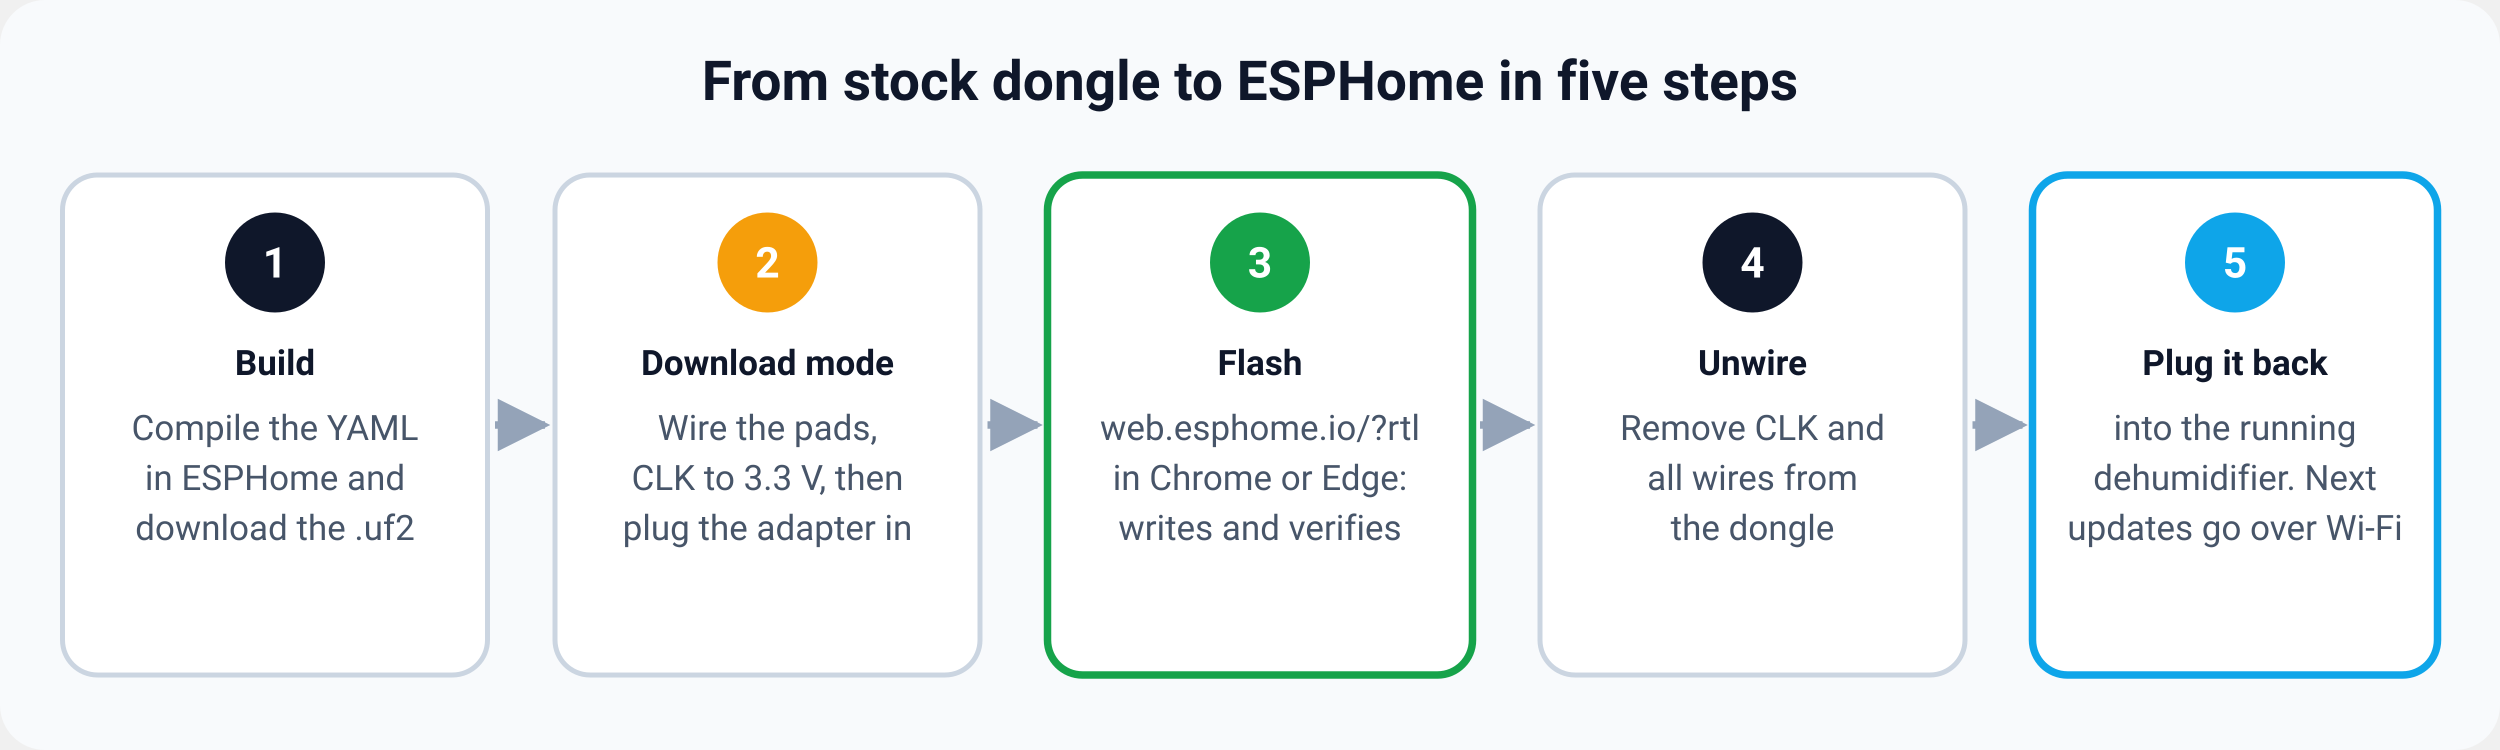
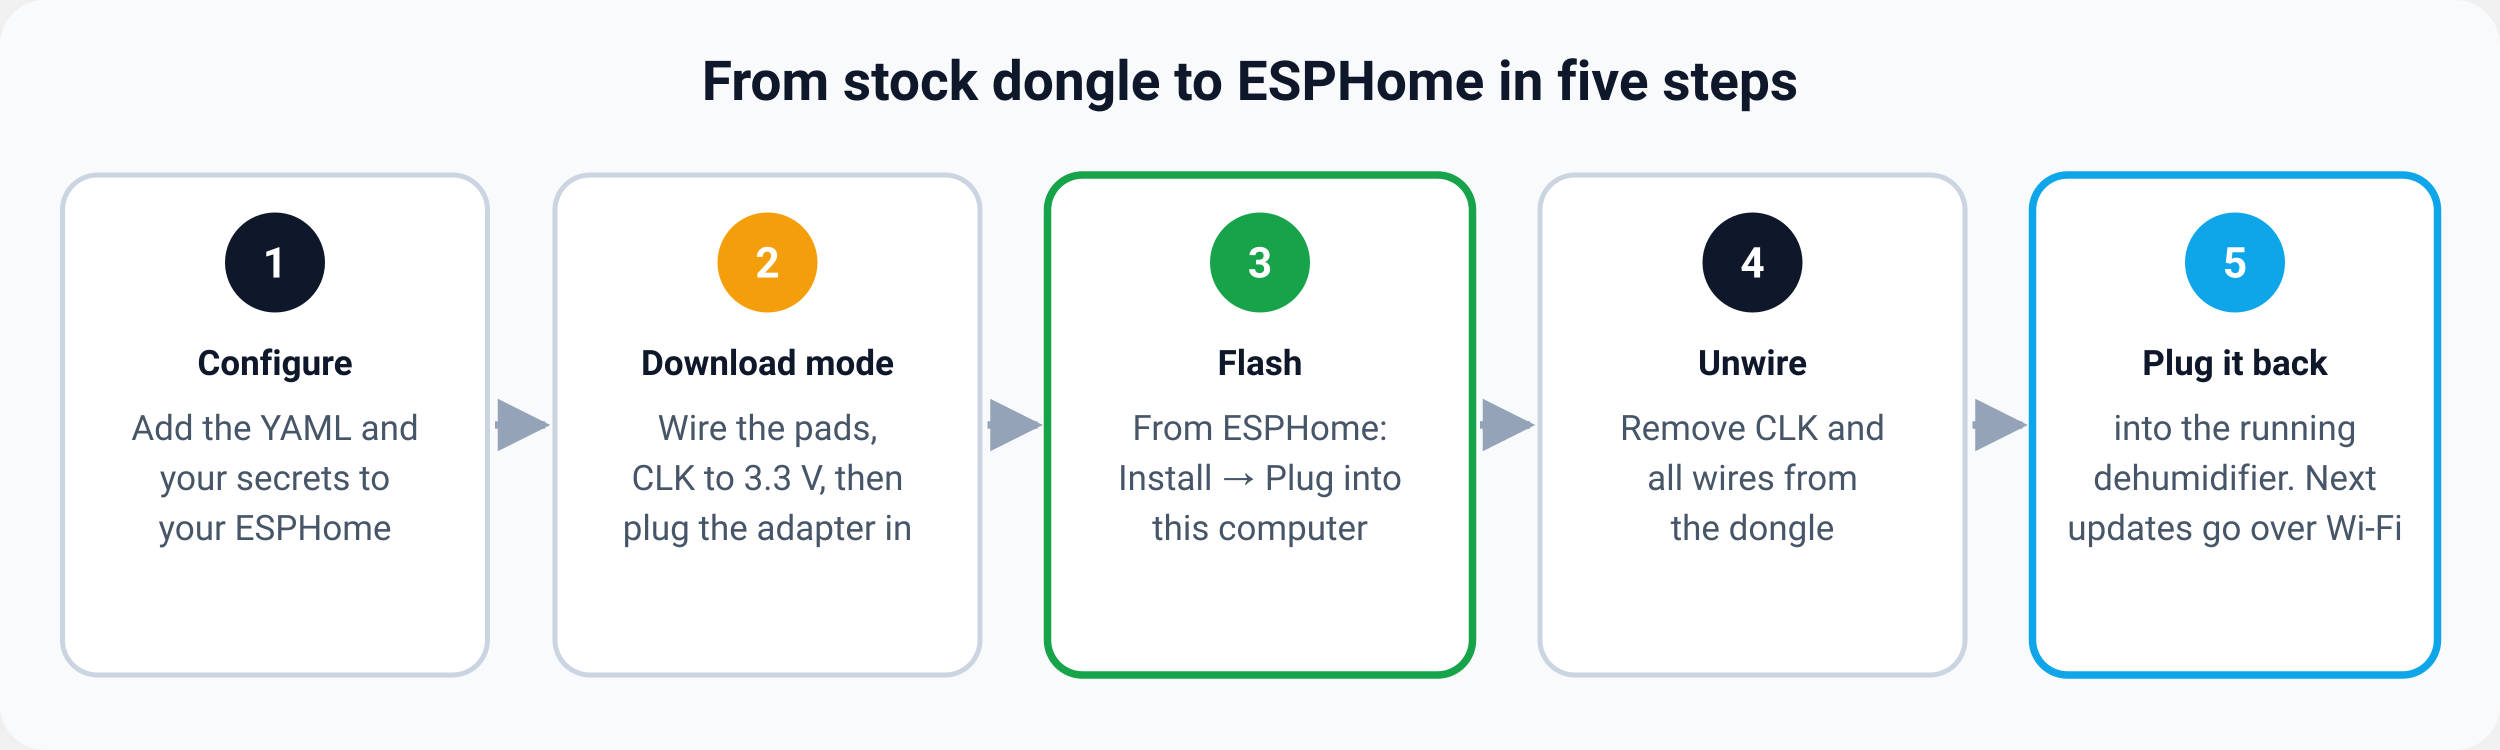
<svg xmlns="http://www.w3.org/2000/svg" viewBox="0 0 1000 300" font-family="system-ui,-apple-system,'Segoe UI',Roboto,Helvetica,Arial,sans-serif">
  <defs>
    <marker id="a" viewBox="0 0 10 10" refX="9" refY="5" markerWidth="7" markerHeight="7" orient="auto">
      <path d="M0,0 L10,5 L0,10 z" fill="#94a3b8" />
    </marker>
  </defs>
  <rect width="1000" height="300" rx="18" fill="#f8fafc" />
  <text x="500" y="40" text-anchor="middle" font-size="22" font-weight="700" fill="#0f172a">From stock dongle to ESPHome in five steps</text>
  <g font-size="14" text-anchor="middle">
    <rect x="25" y="70" width="170" height="200" rx="14" fill="#ffffff" stroke="#cbd5e1" stroke-width="2" />
    <circle cx="110" cy="105" r="20" fill="#0f172a" />
    <text x="110" y="111" fill="#fff" font-weight="700" font-size="17">1</text>
-     <text x="110" y="150" font-weight="700" fill="#0f172a">Build</text>
-     <text x="110" y="176" fill="#475569">Compile the YAML</text>
-     <text x="110" y="196" fill="#475569">in ESPHome and</text>
-     <text x="110" y="216" fill="#475569">download the .uf2</text>
+     <text x="110" y="150" font-weight="700" fill="#0f172a">Configure</text>
+     <text x="110" y="176" fill="#475569">Add the YAML and</text>
+     <text x="110" y="196" fill="#475569">your secrets to</text>
+     <text x="110" y="216" fill="#475569">your ESPHome</text>
    <line x1="198" y1="170" x2="218" y2="170" stroke="#94a3b8" stroke-width="3" marker-end="url(#a)" />
    <rect x="222" y="70" width="170" height="200" rx="14" fill="#ffffff" stroke="#cbd5e1" stroke-width="2" />
    <circle cx="307" cy="105" r="20" fill="#f59e0b" />
    <text x="307" y="111" fill="#fff" font-weight="700" font-size="17">2</text>
    <text x="307" y="150" font-weight="700" fill="#0f172a">Download mode</text>
    <text x="307" y="176" fill="#475569">Wire the pads,</text>
    <text x="307" y="196" fill="#475569">CLK to 3.3 V, then</text>
    <text x="307" y="216" fill="#475569">plug the adapter in</text>
    <line x1="395" y1="170" x2="415" y2="170" stroke="#94a3b8" stroke-width="3" marker-end="url(#a)" />
    <rect x="419" y="70" width="170" height="200" rx="14" fill="#ffffff" stroke="#16a34a" stroke-width="3" />
    <circle cx="504" cy="105" r="20" fill="#16a34a" />
    <text x="504" y="111" fill="#fff" font-weight="700" font-size="17">3</text>
    <text x="504" y="150" font-weight="700" fill="#0f172a">Flash</text>
-     <text x="504" y="176" fill="#475569">web.esphome.io/?rtl</text>
-     <text x="504" y="196" fill="#475569">in Chrome or Edge:</text>
-     <text x="504" y="216" fill="#475569">writes and verifies</text>
+     <text x="504" y="176" fill="#475569">From ESPHome:</text>
+     <text x="504" y="196" fill="#475569">Install → Plug into</text>
+     <text x="504" y="216" fill="#475569">this computer</text>
    <line x1="592" y1="170" x2="612" y2="170" stroke="#94a3b8" stroke-width="3" marker-end="url(#a)" />
    <rect x="616" y="70" width="170" height="200" rx="14" fill="#ffffff" stroke="#cbd5e1" stroke-width="2" />
    <circle cx="701" cy="105" r="20" fill="#0f172a" />
    <text x="701" y="111" fill="#fff" font-weight="700" font-size="17">4</text>
    <text x="701" y="150" font-weight="700" fill="#0f172a">Unwire</text>
    <text x="701" y="176" fill="#475569">Remove CLK and</text>
    <text x="701" y="196" fill="#475569">all wires from</text>
    <text x="701" y="216" fill="#475569">the dongle</text>
    <line x1="789" y1="170" x2="809" y2="170" stroke="#94a3b8" stroke-width="3" marker-end="url(#a)" />
    <rect x="813" y="70" width="162" height="200" rx="14" fill="#ffffff" stroke="#0ea5e9" stroke-width="3" />
    <circle cx="894" cy="105" r="20" fill="#0ea5e9" />
    <text x="894" y="111" fill="#fff" font-weight="700" font-size="17">5</text>
    <text x="894" y="150" font-weight="700" fill="#0f172a">Plug it back</text>
    <text x="894" y="176" fill="#475569">into the running</text>
    <text x="894" y="196" fill="#475569">dehumidifier. Next</text>
    <text x="894" y="216" fill="#475569">updates go over Wi-Fi</text>
  </g>
</svg>
